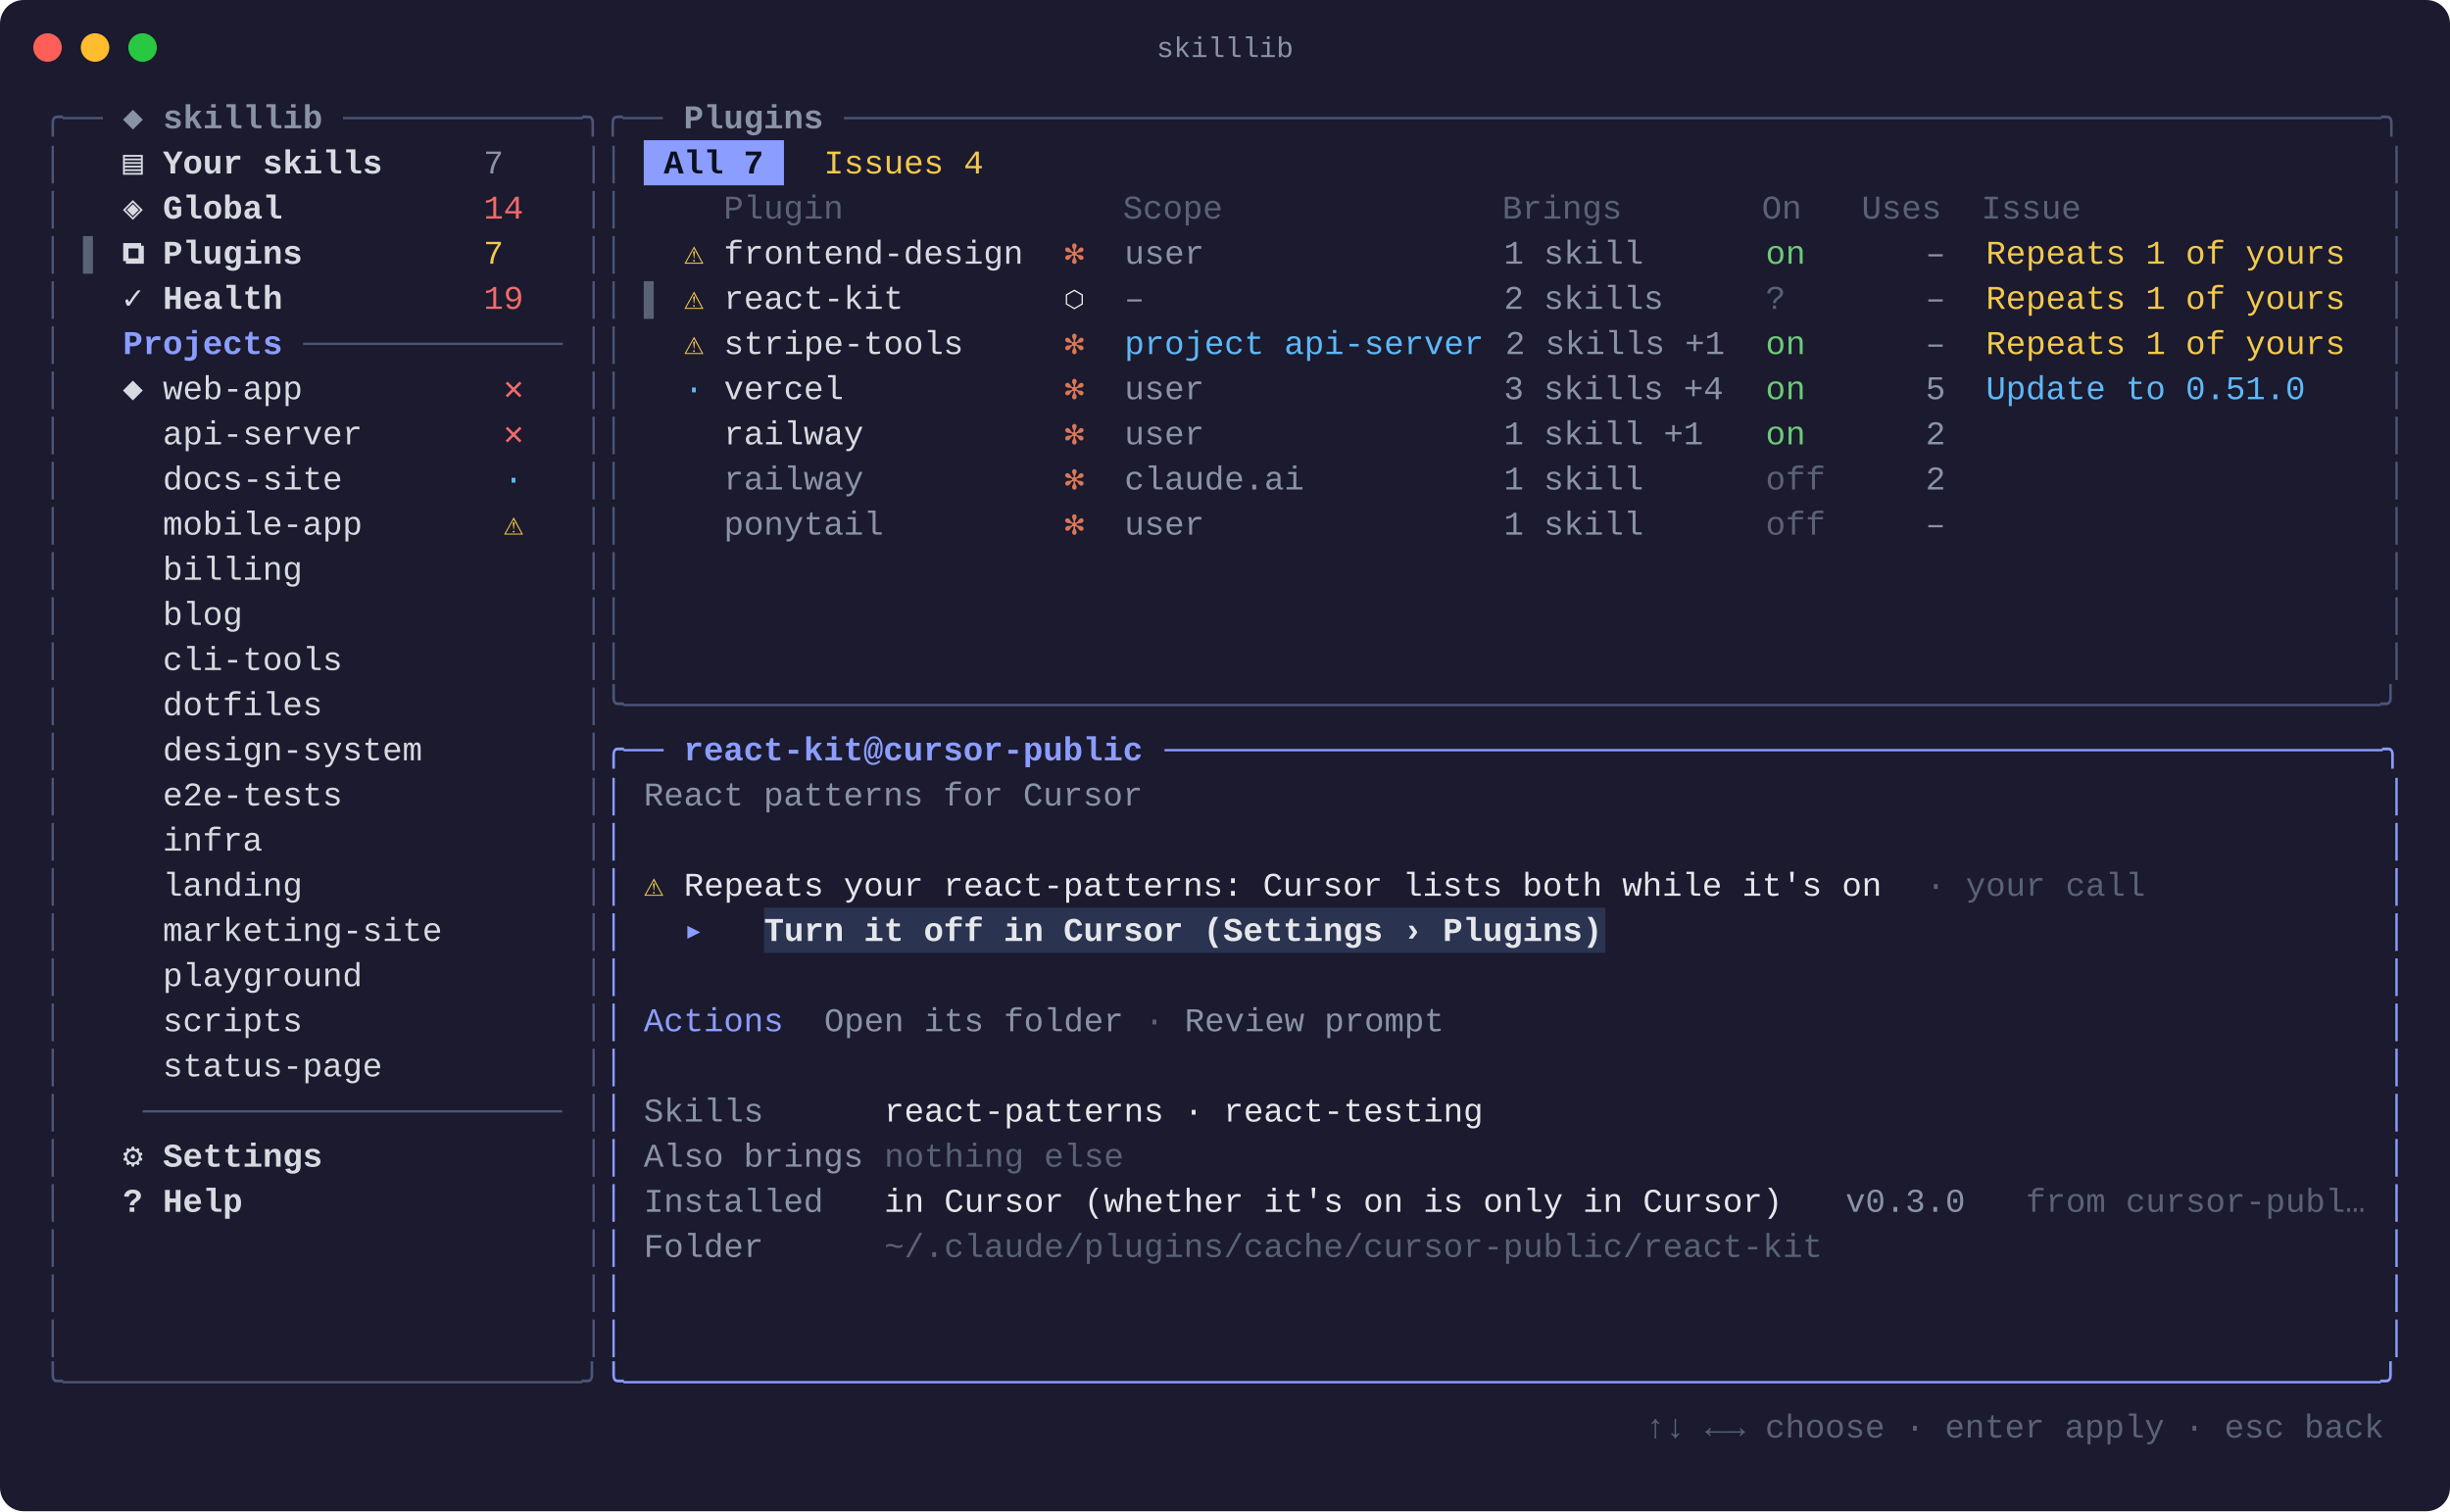
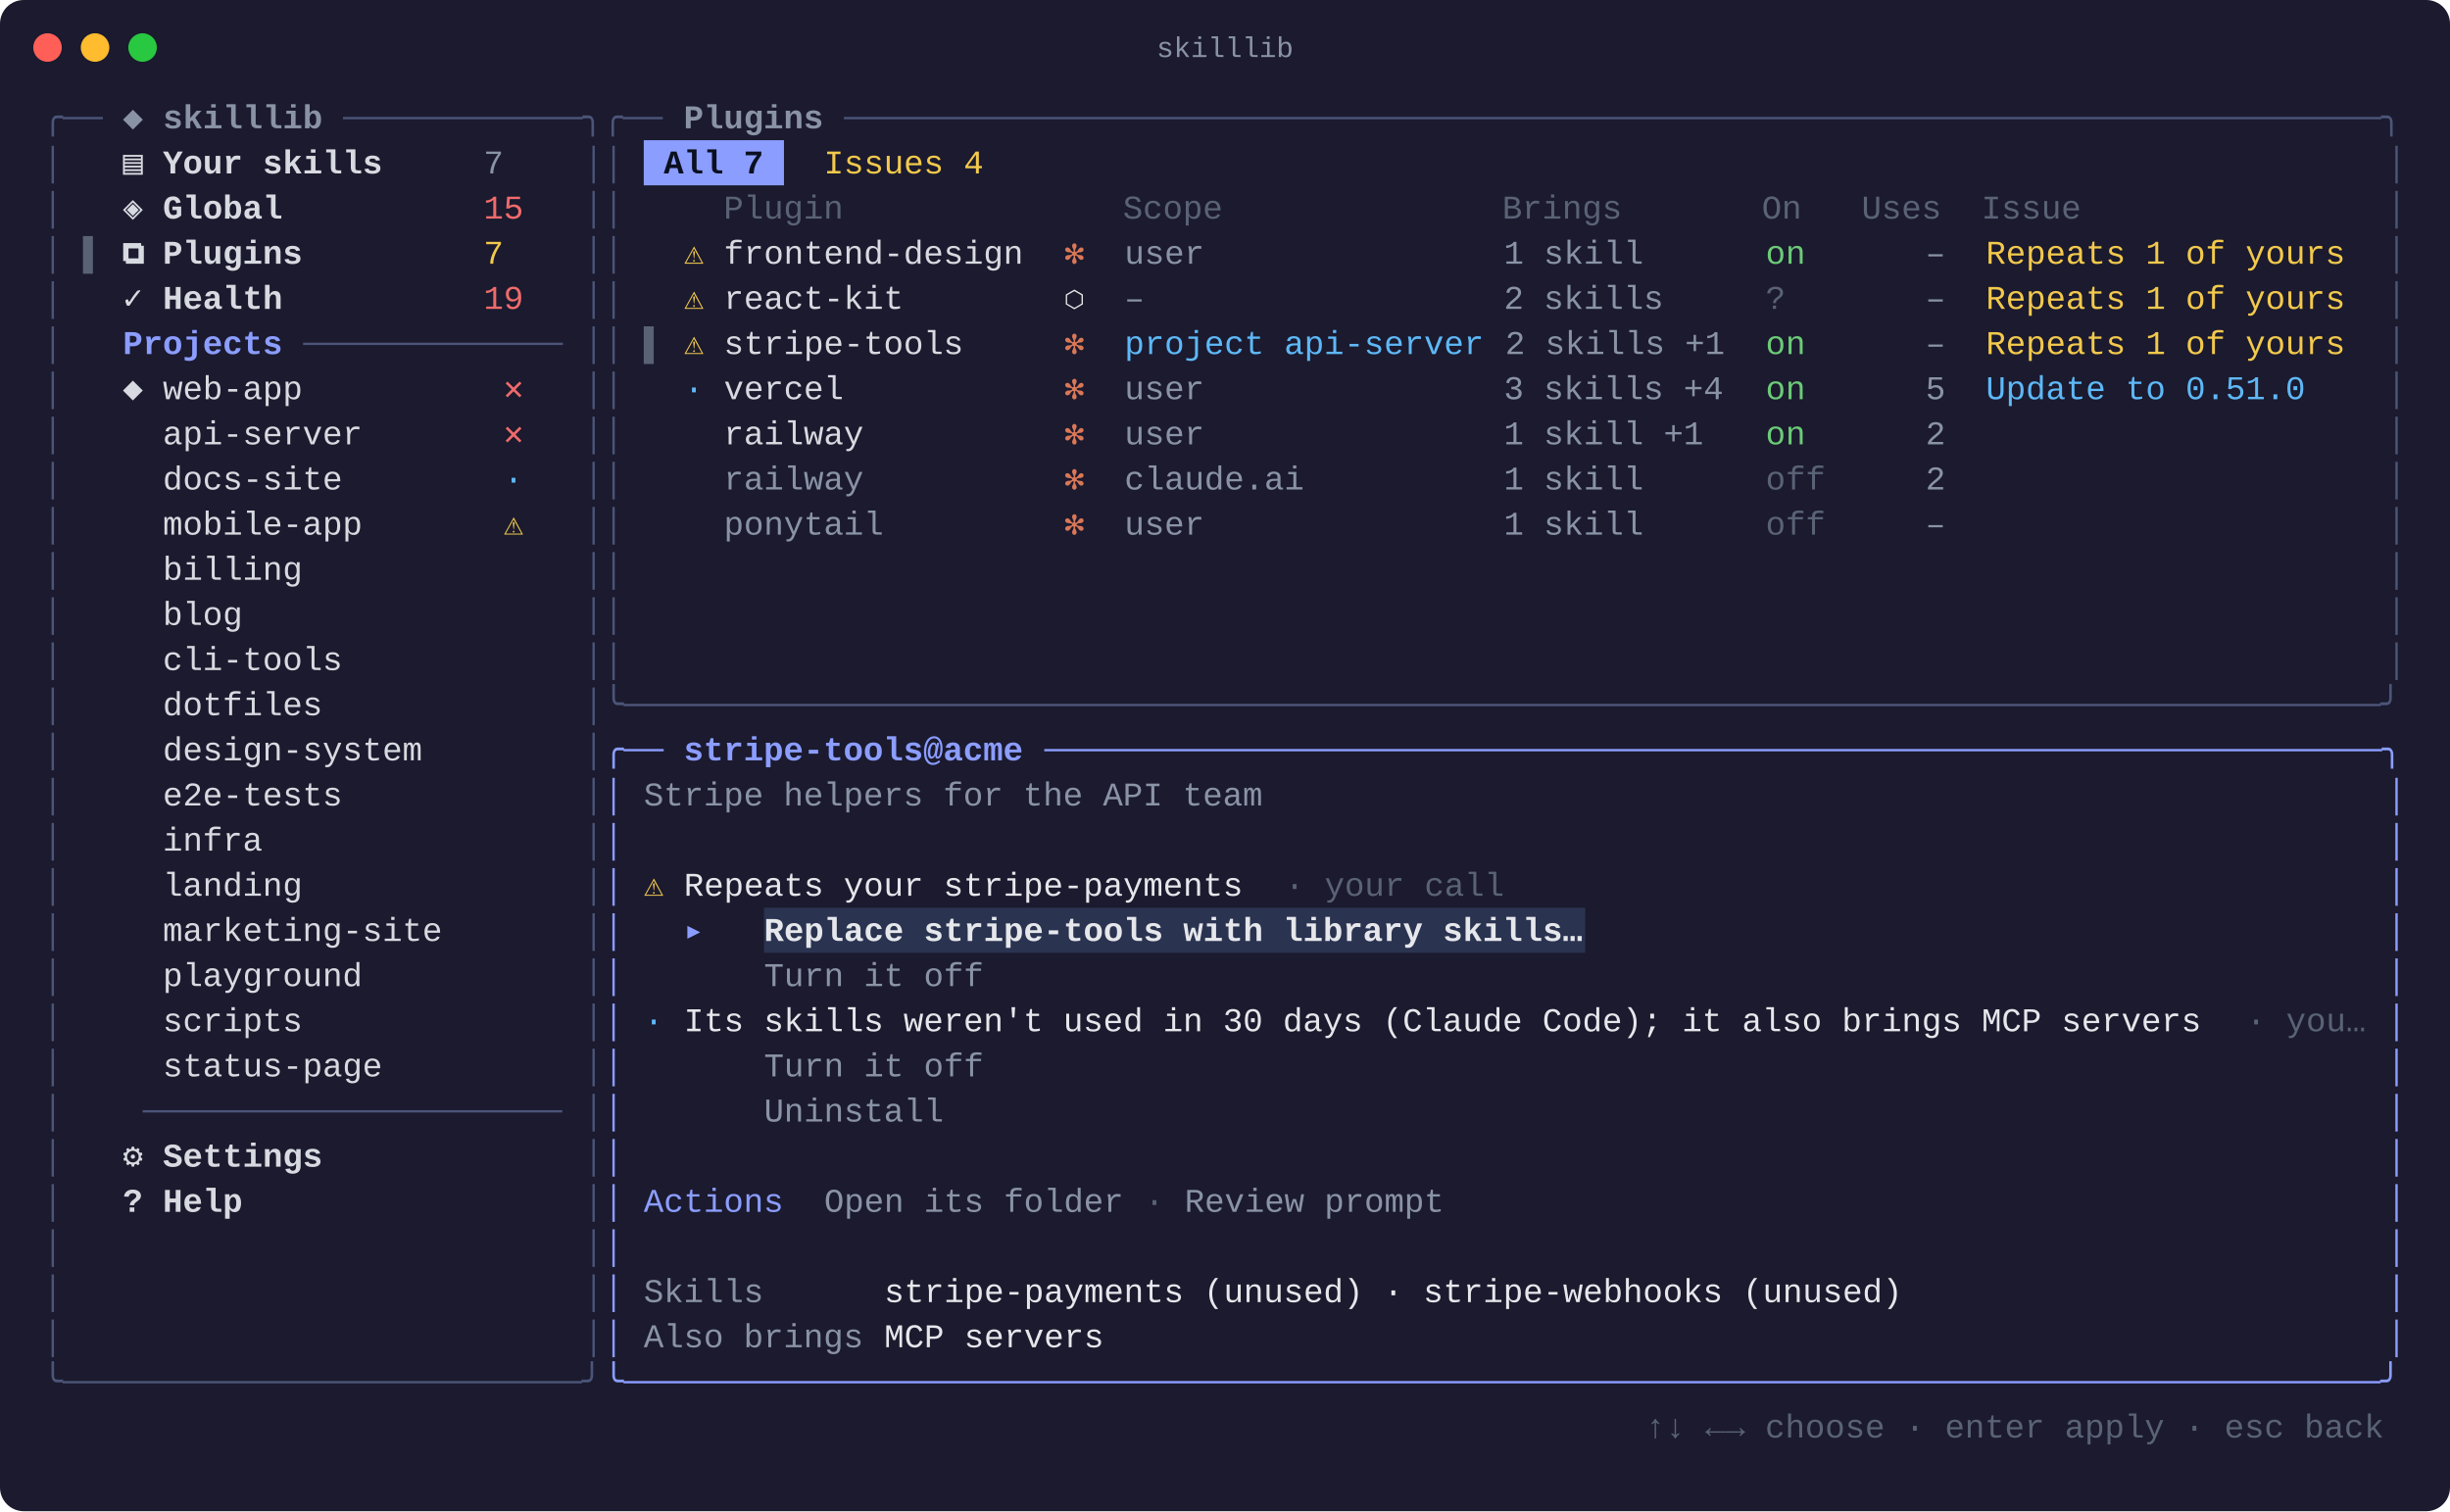
<svg xmlns="http://www.w3.org/2000/svg" width="1031" height="636" viewBox="0 0 1031 636" font-family="SFMono-Regular, Menlo, Consolas, 'Liberation Mono', monospace" font-size="14">
  <rect width="1031" height="636" rx="10" fill="#1b1a2e" />
  <circle cx="20" cy="20" r="6" fill="#ff5f57" />
  <circle cx="40" cy="20" r="6" fill="#febc2e" />
  <circle cx="60" cy="20" r="6" fill="#28c840" />
  <text x="515.5" y="24" fill="#8a93a6" font-size="12" text-anchor="middle">skilllib</text>
  <text x="18.0" y="54.0" fill="#4b5578" xml:space="preserve" textLength="25.3" lengthAdjust="spacingAndGlyphs">╭──</text>
  <text x="43.3" y="54.0" fill="#8a93a6" font-weight="bold" xml:space="preserve" textLength="101.2" lengthAdjust="spacingAndGlyphs"> ◆ skilllib </text>
  <text x="144.4" y="54.0" fill="#4b5578" xml:space="preserve" textLength="134.9" lengthAdjust="spacingAndGlyphs">────────────╮╭──</text>
  <text x="279.3" y="54.0" fill="#8a93a6" font-weight="bold" xml:space="preserve" textLength="75.9" lengthAdjust="spacingAndGlyphs"> Plugins </text>
  <text x="355.2" y="54.0" fill="#4b5578" xml:space="preserve" textLength="657.5" lengthAdjust="spacingAndGlyphs">─────────────────────────────────────────────────────────────────────────────╮</text>
  <text x="18.0" y="73.0" fill="#4b5578" xml:space="preserve" textLength="8.4" lengthAdjust="spacingAndGlyphs">│</text>
  <text x="51.7" y="73.0" fill="#d7dae0" font-weight="bold" xml:space="preserve" textLength="151.7" lengthAdjust="spacingAndGlyphs">▤ Your skills     </text>
  <text x="203.5" y="73.0" fill="#8a93a6" xml:space="preserve" textLength="33.7" lengthAdjust="spacingAndGlyphs">7   </text>
  <text x="245.6" y="73.0" fill="#4b5578" xml:space="preserve" textLength="16.9" lengthAdjust="spacingAndGlyphs">││</text>
  <rect x="270.9" y="59.0" width="59.0" height="19" fill="#8b9dff" />
  <text x="270.9" y="73.0" fill="#0b1020" font-weight="bold" xml:space="preserve" textLength="59.0" lengthAdjust="spacingAndGlyphs"> All 7 </text>
  <text x="338.3" y="73.0" fill="#f2c94c" xml:space="preserve" textLength="84.3" lengthAdjust="spacingAndGlyphs"> Issues 4 </text>
  <text x="1004.3" y="73.0" fill="#4b5578" xml:space="preserve" textLength="8.4" lengthAdjust="spacingAndGlyphs">│</text>
  <text x="18.0" y="92.0" fill="#4b5578" xml:space="preserve" textLength="8.4" lengthAdjust="spacingAndGlyphs">│</text>
  <text x="51.7" y="92.0" fill="#d7dae0" font-weight="bold" xml:space="preserve" textLength="151.7" lengthAdjust="spacingAndGlyphs">◈ Global          </text>
-   <text x="203.5" y="92.0" fill="#ef6b6b" xml:space="preserve" textLength="33.7" lengthAdjust="spacingAndGlyphs">14  </text>
+   <text x="203.5" y="92.0" fill="#ef6b6b" xml:space="preserve" textLength="33.7" lengthAdjust="spacingAndGlyphs">15  </text>
  <text x="245.6" y="92.0" fill="#4b5578" xml:space="preserve" textLength="16.9" lengthAdjust="spacingAndGlyphs">││</text>
  <text x="270.9" y="92.0" fill="#5a6275" xml:space="preserve" textLength="725.0" lengthAdjust="spacingAndGlyphs">    Plugin              Scope              Brings       On   Uses  Issue              </text>
  <text x="1004.3" y="92.0" fill="#4b5578" xml:space="preserve" textLength="8.4" lengthAdjust="spacingAndGlyphs">│</text>
  <text x="18.0" y="111.0" fill="#4b5578" xml:space="preserve" textLength="8.4" lengthAdjust="spacingAndGlyphs">│</text>
  <text x="34.9" y="111.0" fill="#5a6275" xml:space="preserve" textLength="16.9" lengthAdjust="spacingAndGlyphs">▌ </text>
  <text x="51.7" y="111.0" fill="#d7dae0" font-weight="bold" xml:space="preserve" textLength="151.7" lengthAdjust="spacingAndGlyphs">⧉ Plugins         </text>
  <text x="203.5" y="111.0" fill="#f2c94c" xml:space="preserve" textLength="33.7" lengthAdjust="spacingAndGlyphs">7   </text>
  <text x="245.6" y="111.0" fill="#4b5578" xml:space="preserve" textLength="16.9" lengthAdjust="spacingAndGlyphs">││</text>
  <text x="287.8" y="111.0" fill="#f2c94c" xml:space="preserve" textLength="16.9" lengthAdjust="spacingAndGlyphs">⚠ </text>
  <text x="304.6" y="111.0" fill="#d7dae0" xml:space="preserve" textLength="143.3" lengthAdjust="spacingAndGlyphs">frontend-design  </text>
  <text x="447.9" y="111.0" fill="#d97757" xml:space="preserve" textLength="25.3" lengthAdjust="spacingAndGlyphs">✻  </text>
  <text x="473.2" y="111.0" fill="#8a93a6" xml:space="preserve" textLength="269.8" lengthAdjust="spacingAndGlyphs">user               1 skill      </text>
  <text x="743.0" y="111.0" fill="#6bcb77" xml:space="preserve" textLength="33.7" lengthAdjust="spacingAndGlyphs">on  </text>
  <text x="776.7" y="111.0" fill="#8a93a6" xml:space="preserve" textLength="50.6" lengthAdjust="spacingAndGlyphs">    – </text>
  <text x="827.3" y="111.0" fill="#f2c94c" xml:space="preserve" textLength="168.6" lengthAdjust="spacingAndGlyphs"> Repeats 1 of yours </text>
  <text x="1004.3" y="111.0" fill="#4b5578" xml:space="preserve" textLength="8.4" lengthAdjust="spacingAndGlyphs">│</text>
  <text x="18.0" y="130.0" fill="#4b5578" xml:space="preserve" textLength="8.4" lengthAdjust="spacingAndGlyphs">│</text>
  <text x="51.7" y="130.0" fill="#d7dae0" font-weight="bold" xml:space="preserve" textLength="151.7" lengthAdjust="spacingAndGlyphs">✓ Health          </text>
  <text x="203.5" y="130.0" fill="#ef6b6b" xml:space="preserve" textLength="33.7" lengthAdjust="spacingAndGlyphs">19  </text>
  <text x="245.6" y="130.0" fill="#4b5578" xml:space="preserve" textLength="16.9" lengthAdjust="spacingAndGlyphs">││</text>
-   <text x="270.9" y="130.0" fill="#5a6275" xml:space="preserve" textLength="16.9" lengthAdjust="spacingAndGlyphs">▌ </text>
  <text x="287.8" y="130.0" fill="#f2c94c" xml:space="preserve" textLength="16.9" lengthAdjust="spacingAndGlyphs">⚠ </text>
  <text x="304.6" y="130.0" fill="#d7dae0" xml:space="preserve" textLength="143.3" lengthAdjust="spacingAndGlyphs">react-kit        </text>
  <text x="447.9" y="130.0" fill="#e8e8e8" xml:space="preserve" textLength="25.3" lengthAdjust="spacingAndGlyphs">⬡  </text>
  <text x="473.2" y="130.0" fill="#8a93a6" xml:space="preserve" textLength="269.8" lengthAdjust="spacingAndGlyphs">–                  2 skills     </text>
  <text x="743.0" y="130.0" fill="#5a6275" xml:space="preserve" textLength="33.7" lengthAdjust="spacingAndGlyphs">?   </text>
  <text x="776.7" y="130.0" fill="#8a93a6" xml:space="preserve" textLength="50.6" lengthAdjust="spacingAndGlyphs">    – </text>
  <text x="827.3" y="130.0" fill="#f2c94c" xml:space="preserve" textLength="168.6" lengthAdjust="spacingAndGlyphs"> Repeats 1 of yours </text>
  <text x="1004.3" y="130.0" fill="#4b5578" xml:space="preserve" textLength="8.4" lengthAdjust="spacingAndGlyphs">│</text>
  <text x="18.0" y="149.0" fill="#4b5578" xml:space="preserve" textLength="8.4" lengthAdjust="spacingAndGlyphs">│</text>
  <text x="34.9" y="149.0" fill="#8b9dff" font-weight="bold" xml:space="preserve" textLength="92.7" lengthAdjust="spacingAndGlyphs">  Projects </text>
  <text x="127.6" y="149.0" fill="#4b5578" xml:space="preserve" textLength="109.6" lengthAdjust="spacingAndGlyphs">─────────────</text>
  <text x="245.6" y="149.0" fill="#4b5578" xml:space="preserve" textLength="16.9" lengthAdjust="spacingAndGlyphs">││</text>
+   <text x="270.9" y="149.0" fill="#5a6275" xml:space="preserve" textLength="16.9" lengthAdjust="spacingAndGlyphs">▌ </text>
  <text x="287.8" y="149.0" fill="#f2c94c" xml:space="preserve" textLength="16.9" lengthAdjust="spacingAndGlyphs">⚠ </text>
  <text x="304.6" y="149.0" fill="#d7dae0" xml:space="preserve" textLength="143.3" lengthAdjust="spacingAndGlyphs">stripe-tools     </text>
  <text x="447.9" y="149.0" fill="#d97757" xml:space="preserve" textLength="25.3" lengthAdjust="spacingAndGlyphs">✻  </text>
  <text x="473.2" y="149.0" fill="#5eb8f7" xml:space="preserve" textLength="160.2" lengthAdjust="spacingAndGlyphs">project api-server </text>
  <text x="633.4" y="149.0" fill="#8a93a6" xml:space="preserve" textLength="109.6" lengthAdjust="spacingAndGlyphs">2 skills +1  </text>
  <text x="743.0" y="149.0" fill="#6bcb77" xml:space="preserve" textLength="33.7" lengthAdjust="spacingAndGlyphs">on  </text>
  <text x="776.7" y="149.0" fill="#8a93a6" xml:space="preserve" textLength="50.6" lengthAdjust="spacingAndGlyphs">    – </text>
  <text x="827.3" y="149.0" fill="#f2c94c" xml:space="preserve" textLength="168.6" lengthAdjust="spacingAndGlyphs"> Repeats 1 of yours </text>
  <text x="1004.3" y="149.0" fill="#4b5578" xml:space="preserve" textLength="8.4" lengthAdjust="spacingAndGlyphs">│</text>
  <text x="18.0" y="168.0" fill="#4b5578" xml:space="preserve" textLength="8.4" lengthAdjust="spacingAndGlyphs">│</text>
  <text x="51.7" y="168.0" fill="#d7dae0" xml:space="preserve" textLength="160.2" lengthAdjust="spacingAndGlyphs">◆ web-app          </text>
  <text x="211.9" y="168.0" fill="#ef6b6b" xml:space="preserve" textLength="25.3" lengthAdjust="spacingAndGlyphs">✕  </text>
  <text x="245.6" y="168.0" fill="#4b5578" xml:space="preserve" textLength="16.9" lengthAdjust="spacingAndGlyphs">││</text>
  <text x="287.8" y="168.0" fill="#5eb8f7" xml:space="preserve" textLength="16.9" lengthAdjust="spacingAndGlyphs">· </text>
  <text x="304.6" y="168.0" fill="#d7dae0" xml:space="preserve" textLength="143.3" lengthAdjust="spacingAndGlyphs">vercel           </text>
  <text x="447.9" y="168.0" fill="#d97757" xml:space="preserve" textLength="25.3" lengthAdjust="spacingAndGlyphs">✻  </text>
  <text x="473.2" y="168.0" fill="#8a93a6" xml:space="preserve" textLength="269.8" lengthAdjust="spacingAndGlyphs">user               3 skills +4  </text>
  <text x="743.0" y="168.0" fill="#6bcb77" xml:space="preserve" textLength="33.7" lengthAdjust="spacingAndGlyphs">on  </text>
  <text x="776.7" y="168.0" fill="#8a93a6" xml:space="preserve" textLength="50.6" lengthAdjust="spacingAndGlyphs">    5 </text>
  <text x="827.3" y="168.0" fill="#5eb8f7" xml:space="preserve" textLength="168.6" lengthAdjust="spacingAndGlyphs"> Update to 0.51.0   </text>
  <text x="1004.3" y="168.0" fill="#4b5578" xml:space="preserve" textLength="8.4" lengthAdjust="spacingAndGlyphs">│</text>
  <text x="18.0" y="187.0" fill="#4b5578" xml:space="preserve" textLength="8.4" lengthAdjust="spacingAndGlyphs">│</text>
  <text x="51.7" y="187.0" fill="#d7dae0" xml:space="preserve" textLength="160.2" lengthAdjust="spacingAndGlyphs">  api-server       </text>
  <text x="211.9" y="187.0" fill="#ef6b6b" xml:space="preserve" textLength="25.3" lengthAdjust="spacingAndGlyphs">✕  </text>
  <text x="245.6" y="187.0" fill="#4b5578" xml:space="preserve" textLength="16.9" lengthAdjust="spacingAndGlyphs">││</text>
  <text x="287.8" y="187.0" fill="#d7dae0" xml:space="preserve" textLength="160.2" lengthAdjust="spacingAndGlyphs">  railway          </text>
  <text x="447.9" y="187.0" fill="#d97757" xml:space="preserve" textLength="25.3" lengthAdjust="spacingAndGlyphs">✻  </text>
  <text x="473.2" y="187.0" fill="#8a93a6" xml:space="preserve" textLength="269.8" lengthAdjust="spacingAndGlyphs">user               1 skill +1   </text>
  <text x="743.0" y="187.0" fill="#6bcb77" xml:space="preserve" textLength="33.7" lengthAdjust="spacingAndGlyphs">on  </text>
  <text x="776.7" y="187.0" fill="#8a93a6" xml:space="preserve" textLength="50.6" lengthAdjust="spacingAndGlyphs">    2 </text>
  <text x="1004.3" y="187.0" fill="#4b5578" xml:space="preserve" textLength="8.4" lengthAdjust="spacingAndGlyphs">│</text>
  <text x="18.0" y="206.0" fill="#4b5578" xml:space="preserve" textLength="8.4" lengthAdjust="spacingAndGlyphs">│</text>
  <text x="51.7" y="206.0" fill="#d7dae0" xml:space="preserve" textLength="160.2" lengthAdjust="spacingAndGlyphs">  docs-site        </text>
  <text x="211.9" y="206.0" fill="#5eb8f7" xml:space="preserve" textLength="25.3" lengthAdjust="spacingAndGlyphs">·  </text>
  <text x="245.6" y="206.0" fill="#4b5578" xml:space="preserve" textLength="16.9" lengthAdjust="spacingAndGlyphs">││</text>
  <text x="304.6" y="206.0" fill="#8a93a6" xml:space="preserve" textLength="143.3" lengthAdjust="spacingAndGlyphs">railway          </text>
  <text x="447.9" y="206.0" fill="#d97757" xml:space="preserve" textLength="25.3" lengthAdjust="spacingAndGlyphs">✻  </text>
  <text x="473.2" y="206.0" fill="#8a93a6" xml:space="preserve" textLength="269.8" lengthAdjust="spacingAndGlyphs">claude.ai          1 skill      </text>
  <text x="743.0" y="206.0" fill="#5a6275" xml:space="preserve" textLength="33.7" lengthAdjust="spacingAndGlyphs">off </text>
  <text x="776.7" y="206.0" fill="#8a93a6" xml:space="preserve" textLength="50.6" lengthAdjust="spacingAndGlyphs">    2 </text>
  <text x="1004.3" y="206.0" fill="#4b5578" xml:space="preserve" textLength="8.4" lengthAdjust="spacingAndGlyphs">│</text>
  <text x="18.0" y="225.0" fill="#4b5578" xml:space="preserve" textLength="8.4" lengthAdjust="spacingAndGlyphs">│</text>
  <text x="51.7" y="225.0" fill="#d7dae0" xml:space="preserve" textLength="160.2" lengthAdjust="spacingAndGlyphs">  mobile-app       </text>
  <text x="211.9" y="225.0" fill="#f2c94c" xml:space="preserve" textLength="25.3" lengthAdjust="spacingAndGlyphs">⚠  </text>
  <text x="245.6" y="225.0" fill="#4b5578" xml:space="preserve" textLength="16.9" lengthAdjust="spacingAndGlyphs">││</text>
  <text x="304.6" y="225.0" fill="#8a93a6" xml:space="preserve" textLength="143.3" lengthAdjust="spacingAndGlyphs">ponytail         </text>
  <text x="447.9" y="225.0" fill="#d97757" xml:space="preserve" textLength="25.3" lengthAdjust="spacingAndGlyphs">✻  </text>
  <text x="473.2" y="225.0" fill="#8a93a6" xml:space="preserve" textLength="269.8" lengthAdjust="spacingAndGlyphs">user               1 skill      </text>
  <text x="743.0" y="225.0" fill="#5a6275" xml:space="preserve" textLength="33.7" lengthAdjust="spacingAndGlyphs">off </text>
  <text x="776.7" y="225.0" fill="#8a93a6" xml:space="preserve" textLength="50.6" lengthAdjust="spacingAndGlyphs">    – </text>
  <text x="1004.3" y="225.0" fill="#4b5578" xml:space="preserve" textLength="8.4" lengthAdjust="spacingAndGlyphs">│</text>
  <text x="18.0" y="244.0" fill="#4b5578" xml:space="preserve" textLength="8.4" lengthAdjust="spacingAndGlyphs">│</text>
  <text x="51.7" y="244.0" fill="#d7dae0" xml:space="preserve" textLength="193.9" lengthAdjust="spacingAndGlyphs">  billing              </text>
  <text x="245.6" y="244.0" fill="#4b5578" xml:space="preserve" textLength="16.9" lengthAdjust="spacingAndGlyphs">││</text>
  <text x="1004.3" y="244.0" fill="#4b5578" xml:space="preserve" textLength="8.4" lengthAdjust="spacingAndGlyphs">│</text>
  <text x="18.0" y="263.0" fill="#4b5578" xml:space="preserve" textLength="8.4" lengthAdjust="spacingAndGlyphs">│</text>
  <text x="51.7" y="263.0" fill="#d7dae0" xml:space="preserve" textLength="193.9" lengthAdjust="spacingAndGlyphs">  blog                 </text>
  <text x="245.6" y="263.0" fill="#4b5578" xml:space="preserve" textLength="16.9" lengthAdjust="spacingAndGlyphs">││</text>
  <text x="1004.3" y="263.0" fill="#4b5578" xml:space="preserve" textLength="8.4" lengthAdjust="spacingAndGlyphs">│</text>
  <text x="18.0" y="282.0" fill="#4b5578" xml:space="preserve" textLength="8.4" lengthAdjust="spacingAndGlyphs">│</text>
  <text x="51.7" y="282.0" fill="#d7dae0" xml:space="preserve" textLength="193.9" lengthAdjust="spacingAndGlyphs">  cli-tools            </text>
  <text x="245.6" y="282.0" fill="#4b5578" xml:space="preserve" textLength="16.9" lengthAdjust="spacingAndGlyphs">││</text>
  <text x="1004.3" y="282.0" fill="#4b5578" xml:space="preserve" textLength="8.4" lengthAdjust="spacingAndGlyphs">│</text>
  <text x="18.0" y="301.0" fill="#4b5578" xml:space="preserve" textLength="8.4" lengthAdjust="spacingAndGlyphs">│</text>
  <text x="51.7" y="301.0" fill="#d7dae0" xml:space="preserve" textLength="193.9" lengthAdjust="spacingAndGlyphs">  dotfiles             </text>
  <text x="245.6" y="301.0" fill="#4b5578" xml:space="preserve" textLength="767.1" lengthAdjust="spacingAndGlyphs">│╰────────────────────────────────────────────────────────────────────────────────────────╯</text>
  <text x="18.0" y="320.0" fill="#4b5578" xml:space="preserve" textLength="8.4" lengthAdjust="spacingAndGlyphs">│</text>
  <text x="51.7" y="320.0" fill="#d7dae0" xml:space="preserve" textLength="193.9" lengthAdjust="spacingAndGlyphs">  design-system        </text>
  <text x="245.6" y="320.0" fill="#4b5578" xml:space="preserve" textLength="8.4" lengthAdjust="spacingAndGlyphs">│</text>
  <text x="254.0" y="320.0" fill="#8b9dff" xml:space="preserve" textLength="25.3" lengthAdjust="spacingAndGlyphs">╭──</text>
-   <text x="279.3" y="320.0" fill="#8b9dff" font-weight="bold" xml:space="preserve" textLength="210.8" lengthAdjust="spacingAndGlyphs"> react-kit@cursor-public </text>
-   <text x="490.1" y="320.0" fill="#8b9dff" xml:space="preserve" textLength="522.7" lengthAdjust="spacingAndGlyphs">─────────────────────────────────────────────────────────────╮</text>
+   <text x="279.3" y="320.0" fill="#8b9dff" font-weight="bold" xml:space="preserve" textLength="160.2" lengthAdjust="spacingAndGlyphs"> stripe-tools@acme </text>
+   <text x="439.5" y="320.0" fill="#8b9dff" xml:space="preserve" textLength="573.2" lengthAdjust="spacingAndGlyphs">───────────────────────────────────────────────────────────────────╮</text>
  <text x="18.0" y="339.0" fill="#4b5578" xml:space="preserve" textLength="8.4" lengthAdjust="spacingAndGlyphs">│</text>
  <text x="51.7" y="339.0" fill="#d7dae0" xml:space="preserve" textLength="193.9" lengthAdjust="spacingAndGlyphs">  e2e-tests            </text>
  <text x="245.6" y="339.0" fill="#4b5578" xml:space="preserve" textLength="8.4" lengthAdjust="spacingAndGlyphs">│</text>
  <text x="254.0" y="339.0" fill="#8b9dff" xml:space="preserve" textLength="8.4" lengthAdjust="spacingAndGlyphs">│</text>
-   <text x="270.9" y="339.0" fill="#8a93a6" xml:space="preserve" textLength="210.8" lengthAdjust="spacingAndGlyphs">React patterns for Cursor</text>
+   <text x="270.9" y="339.0" fill="#8a93a6" xml:space="preserve" textLength="261.3" lengthAdjust="spacingAndGlyphs">Stripe helpers for the API team</text>
  <text x="1004.3" y="339.0" fill="#8b9dff" xml:space="preserve" textLength="8.4" lengthAdjust="spacingAndGlyphs">│</text>
  <text x="18.0" y="358.0" fill="#4b5578" xml:space="preserve" textLength="8.4" lengthAdjust="spacingAndGlyphs">│</text>
  <text x="51.7" y="358.0" fill="#d7dae0" xml:space="preserve" textLength="193.9" lengthAdjust="spacingAndGlyphs">  infra                </text>
  <text x="245.6" y="358.0" fill="#4b5578" xml:space="preserve" textLength="8.4" lengthAdjust="spacingAndGlyphs">│</text>
  <text x="254.0" y="358.0" fill="#8b9dff" xml:space="preserve" textLength="8.4" lengthAdjust="spacingAndGlyphs">│</text>
  <text x="1004.3" y="358.0" fill="#8b9dff" xml:space="preserve" textLength="8.4" lengthAdjust="spacingAndGlyphs">│</text>
  <text x="18.0" y="377.0" fill="#4b5578" xml:space="preserve" textLength="8.4" lengthAdjust="spacingAndGlyphs">│</text>
  <text x="51.7" y="377.0" fill="#d7dae0" xml:space="preserve" textLength="193.9" lengthAdjust="spacingAndGlyphs">  landing              </text>
  <text x="245.6" y="377.0" fill="#4b5578" xml:space="preserve" textLength="8.4" lengthAdjust="spacingAndGlyphs">│</text>
  <text x="254.0" y="377.0" fill="#8b9dff" xml:space="preserve" textLength="8.4" lengthAdjust="spacingAndGlyphs">│</text>
  <text x="270.9" y="377.0" fill="#f2c94c" xml:space="preserve" textLength="16.9" lengthAdjust="spacingAndGlyphs">⚠ </text>
-   <text x="287.8" y="377.0" fill="#e5e7eb" xml:space="preserve" textLength="505.8" lengthAdjust="spacingAndGlyphs">Repeats your react-patterns: Cursor lists both while it's on</text>
-   <text x="793.6" y="377.0" fill="#5a6275" xml:space="preserve" textLength="109.6" lengthAdjust="spacingAndGlyphs">  · your call</text>
+   <text x="287.8" y="377.0" fill="#e5e7eb" xml:space="preserve" textLength="236.0" lengthAdjust="spacingAndGlyphs">Repeats your stripe-payments</text>
+   <text x="523.8" y="377.0" fill="#5a6275" xml:space="preserve" textLength="109.6" lengthAdjust="spacingAndGlyphs">  · your call</text>
  <text x="1004.3" y="377.0" fill="#8b9dff" xml:space="preserve" textLength="8.4" lengthAdjust="spacingAndGlyphs">│</text>
  <text x="18.0" y="396.0" fill="#4b5578" xml:space="preserve" textLength="8.4" lengthAdjust="spacingAndGlyphs">│</text>
  <text x="51.7" y="396.0" fill="#d7dae0" xml:space="preserve" textLength="193.9" lengthAdjust="spacingAndGlyphs">  marketing-site       </text>
  <text x="245.6" y="396.0" fill="#4b5578" xml:space="preserve" textLength="8.4" lengthAdjust="spacingAndGlyphs">│</text>
  <text x="254.0" y="396.0" fill="#8b9dff" xml:space="preserve" textLength="8.4" lengthAdjust="spacingAndGlyphs">│</text>
  <text x="270.9" y="396.0" fill="#8b9dff" xml:space="preserve" textLength="33.7" lengthAdjust="spacingAndGlyphs">  ▸ </text>
-   <rect x="321.5" y="382.0" width="354.1" height="19" fill="#2a3350" />
-   <text x="321.5" y="396.0" fill="#e5e7eb" font-weight="bold" xml:space="preserve" textLength="354.1" lengthAdjust="spacingAndGlyphs">Turn it off in Cursor (Settings › Plugins)</text>
+   <rect x="321.5" y="382.0" width="345.6" height="19" fill="#2a3350" />
+   <text x="321.5" y="396.0" fill="#e5e7eb" font-weight="bold" xml:space="preserve" textLength="345.6" lengthAdjust="spacingAndGlyphs">Replace stripe-tools with library skills…</text>
  <text x="1004.3" y="396.0" fill="#8b9dff" xml:space="preserve" textLength="8.4" lengthAdjust="spacingAndGlyphs">│</text>
  <text x="18.0" y="415.0" fill="#4b5578" xml:space="preserve" textLength="8.4" lengthAdjust="spacingAndGlyphs">│</text>
  <text x="51.7" y="415.0" fill="#d7dae0" xml:space="preserve" textLength="193.9" lengthAdjust="spacingAndGlyphs">  playground           </text>
  <text x="245.6" y="415.0" fill="#4b5578" xml:space="preserve" textLength="8.4" lengthAdjust="spacingAndGlyphs">│</text>
  <text x="254.0" y="415.0" fill="#8b9dff" xml:space="preserve" textLength="8.4" lengthAdjust="spacingAndGlyphs">│</text>
+   <text x="321.5" y="415.0" fill="#8a93a6" xml:space="preserve" textLength="92.7" lengthAdjust="spacingAndGlyphs">Turn it off</text>
  <text x="1004.3" y="415.0" fill="#8b9dff" xml:space="preserve" textLength="8.4" lengthAdjust="spacingAndGlyphs">│</text>
  <text x="18.0" y="434.0" fill="#4b5578" xml:space="preserve" textLength="8.4" lengthAdjust="spacingAndGlyphs">│</text>
  <text x="51.7" y="434.0" fill="#d7dae0" xml:space="preserve" textLength="193.9" lengthAdjust="spacingAndGlyphs">  scripts              </text>
  <text x="245.6" y="434.0" fill="#4b5578" xml:space="preserve" textLength="8.4" lengthAdjust="spacingAndGlyphs">│</text>
  <text x="254.0" y="434.0" fill="#8b9dff" xml:space="preserve" textLength="8.4" lengthAdjust="spacingAndGlyphs">│</text>
-   <text x="270.9" y="434.0" fill="#8b9dff" xml:space="preserve" textLength="75.9" lengthAdjust="spacingAndGlyphs">Actions  </text>
-   <text x="346.8" y="434.0" fill="#8a93a6" xml:space="preserve" textLength="126.4" lengthAdjust="spacingAndGlyphs">Open its folder</text>
-   <text x="473.2" y="434.0" fill="#5a6275" xml:space="preserve" textLength="25.3" lengthAdjust="spacingAndGlyphs"> · </text>
-   <text x="498.5" y="434.0" fill="#8a93a6" xml:space="preserve" textLength="109.6" lengthAdjust="spacingAndGlyphs">Review prompt</text>
+   <text x="270.9" y="434.0" fill="#5eb8f7" xml:space="preserve" textLength="16.9" lengthAdjust="spacingAndGlyphs">· </text>
+   <text x="287.8" y="434.0" fill="#e5e7eb" xml:space="preserve" textLength="640.7" lengthAdjust="spacingAndGlyphs">Its skills weren't used in 30 days (Claude Code); it also brings MCP servers</text>
+   <text x="928.4" y="434.0" fill="#5a6275" xml:space="preserve" textLength="67.4" lengthAdjust="spacingAndGlyphs">  · you…</text>
  <text x="1004.3" y="434.0" fill="#8b9dff" xml:space="preserve" textLength="8.4" lengthAdjust="spacingAndGlyphs">│</text>
  <text x="18.0" y="453.0" fill="#4b5578" xml:space="preserve" textLength="8.4" lengthAdjust="spacingAndGlyphs">│</text>
  <text x="51.7" y="453.0" fill="#d7dae0" xml:space="preserve" textLength="193.9" lengthAdjust="spacingAndGlyphs">  status-page          </text>
  <text x="245.6" y="453.0" fill="#4b5578" xml:space="preserve" textLength="8.4" lengthAdjust="spacingAndGlyphs">│</text>
  <text x="254.0" y="453.0" fill="#8b9dff" xml:space="preserve" textLength="8.4" lengthAdjust="spacingAndGlyphs">│</text>
+   <text x="321.5" y="453.0" fill="#8a93a6" xml:space="preserve" textLength="92.7" lengthAdjust="spacingAndGlyphs">Turn it off</text>
  <text x="1004.3" y="453.0" fill="#8b9dff" xml:space="preserve" textLength="8.4" lengthAdjust="spacingAndGlyphs">│</text>
  <text x="18.0" y="472.0" fill="#4b5578" xml:space="preserve" textLength="8.4" lengthAdjust="spacingAndGlyphs">│</text>
  <text x="60.1" y="472.0" fill="#4b5578" xml:space="preserve" textLength="177.0" lengthAdjust="spacingAndGlyphs">─────────────────────</text>
  <text x="245.6" y="472.0" fill="#4b5578" xml:space="preserve" textLength="8.4" lengthAdjust="spacingAndGlyphs">│</text>
  <text x="254.0" y="472.0" fill="#8b9dff" xml:space="preserve" textLength="8.4" lengthAdjust="spacingAndGlyphs">│</text>
-   <text x="270.9" y="472.0" fill="#8a93a6" xml:space="preserve" textLength="101.2" lengthAdjust="spacingAndGlyphs">Skills      </text>
-   <text x="372.1" y="472.0" fill="#e5e7eb" xml:space="preserve" textLength="252.9" lengthAdjust="spacingAndGlyphs">react-patterns · react-testing</text>
+   <text x="321.5" y="472.0" fill="#8a93a6" xml:space="preserve" textLength="75.9" lengthAdjust="spacingAndGlyphs">Uninstall</text>
  <text x="1004.3" y="472.0" fill="#8b9dff" xml:space="preserve" textLength="8.4" lengthAdjust="spacingAndGlyphs">│</text>
  <text x="18.0" y="491.0" fill="#4b5578" xml:space="preserve" textLength="8.4" lengthAdjust="spacingAndGlyphs">│</text>
  <text x="51.7" y="491.0" fill="#d7dae0" font-weight="bold" xml:space="preserve" textLength="185.5" lengthAdjust="spacingAndGlyphs">⚙ Settings            </text>
  <text x="245.6" y="491.0" fill="#4b5578" xml:space="preserve" textLength="8.4" lengthAdjust="spacingAndGlyphs">│</text>
  <text x="254.0" y="491.0" fill="#8b9dff" xml:space="preserve" textLength="8.4" lengthAdjust="spacingAndGlyphs">│</text>
-   <text x="270.9" y="491.0" fill="#8a93a6" xml:space="preserve" textLength="101.2" lengthAdjust="spacingAndGlyphs">Also brings </text>
-   <text x="372.1" y="491.0" fill="#5a6275" xml:space="preserve" textLength="101.2" lengthAdjust="spacingAndGlyphs">nothing else</text>
  <text x="1004.3" y="491.0" fill="#8b9dff" xml:space="preserve" textLength="8.4" lengthAdjust="spacingAndGlyphs">│</text>
  <text x="18.0" y="510.0" fill="#4b5578" xml:space="preserve" textLength="8.4" lengthAdjust="spacingAndGlyphs">│</text>
  <text x="51.7" y="510.0" fill="#d7dae0" font-weight="bold" xml:space="preserve" textLength="185.5" lengthAdjust="spacingAndGlyphs">? Help                </text>
  <text x="245.6" y="510.0" fill="#4b5578" xml:space="preserve" textLength="8.4" lengthAdjust="spacingAndGlyphs">│</text>
  <text x="254.0" y="510.0" fill="#8b9dff" xml:space="preserve" textLength="8.4" lengthAdjust="spacingAndGlyphs">│</text>
-   <text x="270.9" y="510.0" fill="#8a93a6" xml:space="preserve" textLength="101.2" lengthAdjust="spacingAndGlyphs">Installed   </text>
-   <text x="372.1" y="510.0" fill="#e5e7eb" xml:space="preserve" textLength="379.3" lengthAdjust="spacingAndGlyphs">in Cursor (whether it's on is only in Cursor)</text>
-   <text x="751.4" y="510.0" fill="#8a93a6" xml:space="preserve" textLength="75.9" lengthAdjust="spacingAndGlyphs">   v0.3.0</text>
-   <text x="827.3" y="510.0" fill="#5a6275" xml:space="preserve" textLength="168.6" lengthAdjust="spacingAndGlyphs">   from cursor-publ…</text>
+   <text x="270.9" y="510.0" fill="#8b9dff" xml:space="preserve" textLength="75.9" lengthAdjust="spacingAndGlyphs">Actions  </text>
+   <text x="346.8" y="510.0" fill="#8a93a6" xml:space="preserve" textLength="126.4" lengthAdjust="spacingAndGlyphs">Open its folder</text>
+   <text x="473.2" y="510.0" fill="#5a6275" xml:space="preserve" textLength="25.3" lengthAdjust="spacingAndGlyphs"> · </text>
+   <text x="498.5" y="510.0" fill="#8a93a6" xml:space="preserve" textLength="109.6" lengthAdjust="spacingAndGlyphs">Review prompt</text>
  <text x="1004.3" y="510.0" fill="#8b9dff" xml:space="preserve" textLength="8.4" lengthAdjust="spacingAndGlyphs">│</text>
  <text x="18.0" y="529.0" fill="#4b5578" xml:space="preserve" textLength="8.4" lengthAdjust="spacingAndGlyphs">│</text>
  <text x="245.6" y="529.0" fill="#4b5578" xml:space="preserve" textLength="8.4" lengthAdjust="spacingAndGlyphs">│</text>
  <text x="254.0" y="529.0" fill="#8b9dff" xml:space="preserve" textLength="8.4" lengthAdjust="spacingAndGlyphs">│</text>
-   <text x="270.9" y="529.0" fill="#8a93a6" xml:space="preserve" textLength="101.2" lengthAdjust="spacingAndGlyphs">Folder      </text>
-   <text x="372.1" y="529.0" fill="#5a6275" xml:space="preserve" textLength="396.2" lengthAdjust="spacingAndGlyphs">~/.claude/plugins/cache/cursor-public/react-kit</text>
  <text x="1004.3" y="529.0" fill="#8b9dff" xml:space="preserve" textLength="8.4" lengthAdjust="spacingAndGlyphs">│</text>
  <text x="18.0" y="548.0" fill="#4b5578" xml:space="preserve" textLength="8.4" lengthAdjust="spacingAndGlyphs">│</text>
  <text x="245.6" y="548.0" fill="#4b5578" xml:space="preserve" textLength="8.4" lengthAdjust="spacingAndGlyphs">│</text>
  <text x="254.0" y="548.0" fill="#8b9dff" xml:space="preserve" textLength="8.4" lengthAdjust="spacingAndGlyphs">│</text>
+   <text x="270.9" y="548.0" fill="#8a93a6" xml:space="preserve" textLength="101.2" lengthAdjust="spacingAndGlyphs">Skills      </text>
+   <text x="372.1" y="548.0" fill="#e5e7eb" xml:space="preserve" textLength="429.9" lengthAdjust="spacingAndGlyphs">stripe-payments (unused) · stripe-webhooks (unused)</text>
  <text x="1004.3" y="548.0" fill="#8b9dff" xml:space="preserve" textLength="8.4" lengthAdjust="spacingAndGlyphs">│</text>
  <text x="18.0" y="567.0" fill="#4b5578" xml:space="preserve" textLength="8.4" lengthAdjust="spacingAndGlyphs">│</text>
  <text x="245.6" y="567.0" fill="#4b5578" xml:space="preserve" textLength="8.4" lengthAdjust="spacingAndGlyphs">│</text>
  <text x="254.0" y="567.0" fill="#8b9dff" xml:space="preserve" textLength="8.4" lengthAdjust="spacingAndGlyphs">│</text>
+   <text x="270.9" y="567.0" fill="#8a93a6" xml:space="preserve" textLength="101.2" lengthAdjust="spacingAndGlyphs">Also brings </text>
+   <text x="372.1" y="567.0" fill="#e5e7eb" xml:space="preserve" textLength="92.7" lengthAdjust="spacingAndGlyphs">MCP servers</text>
  <text x="1004.3" y="567.0" fill="#8b9dff" xml:space="preserve" textLength="8.4" lengthAdjust="spacingAndGlyphs">│</text>
  <text x="18.0" y="586.0" fill="#4b5578" xml:space="preserve" textLength="236.0" lengthAdjust="spacingAndGlyphs">╰──────────────────────────╯</text>
  <text x="254.0" y="586.0" fill="#8b9dff" xml:space="preserve" textLength="758.7" lengthAdjust="spacingAndGlyphs">╰────────────────────────────────────────────────────────────────────────────────────────╯</text>
  <text x="692.4" y="605.0" fill="#5a6275" xml:space="preserve" textLength="320.3" lengthAdjust="spacingAndGlyphs">↑↓ ←→ choose · enter apply · esc back </text>
</svg>
